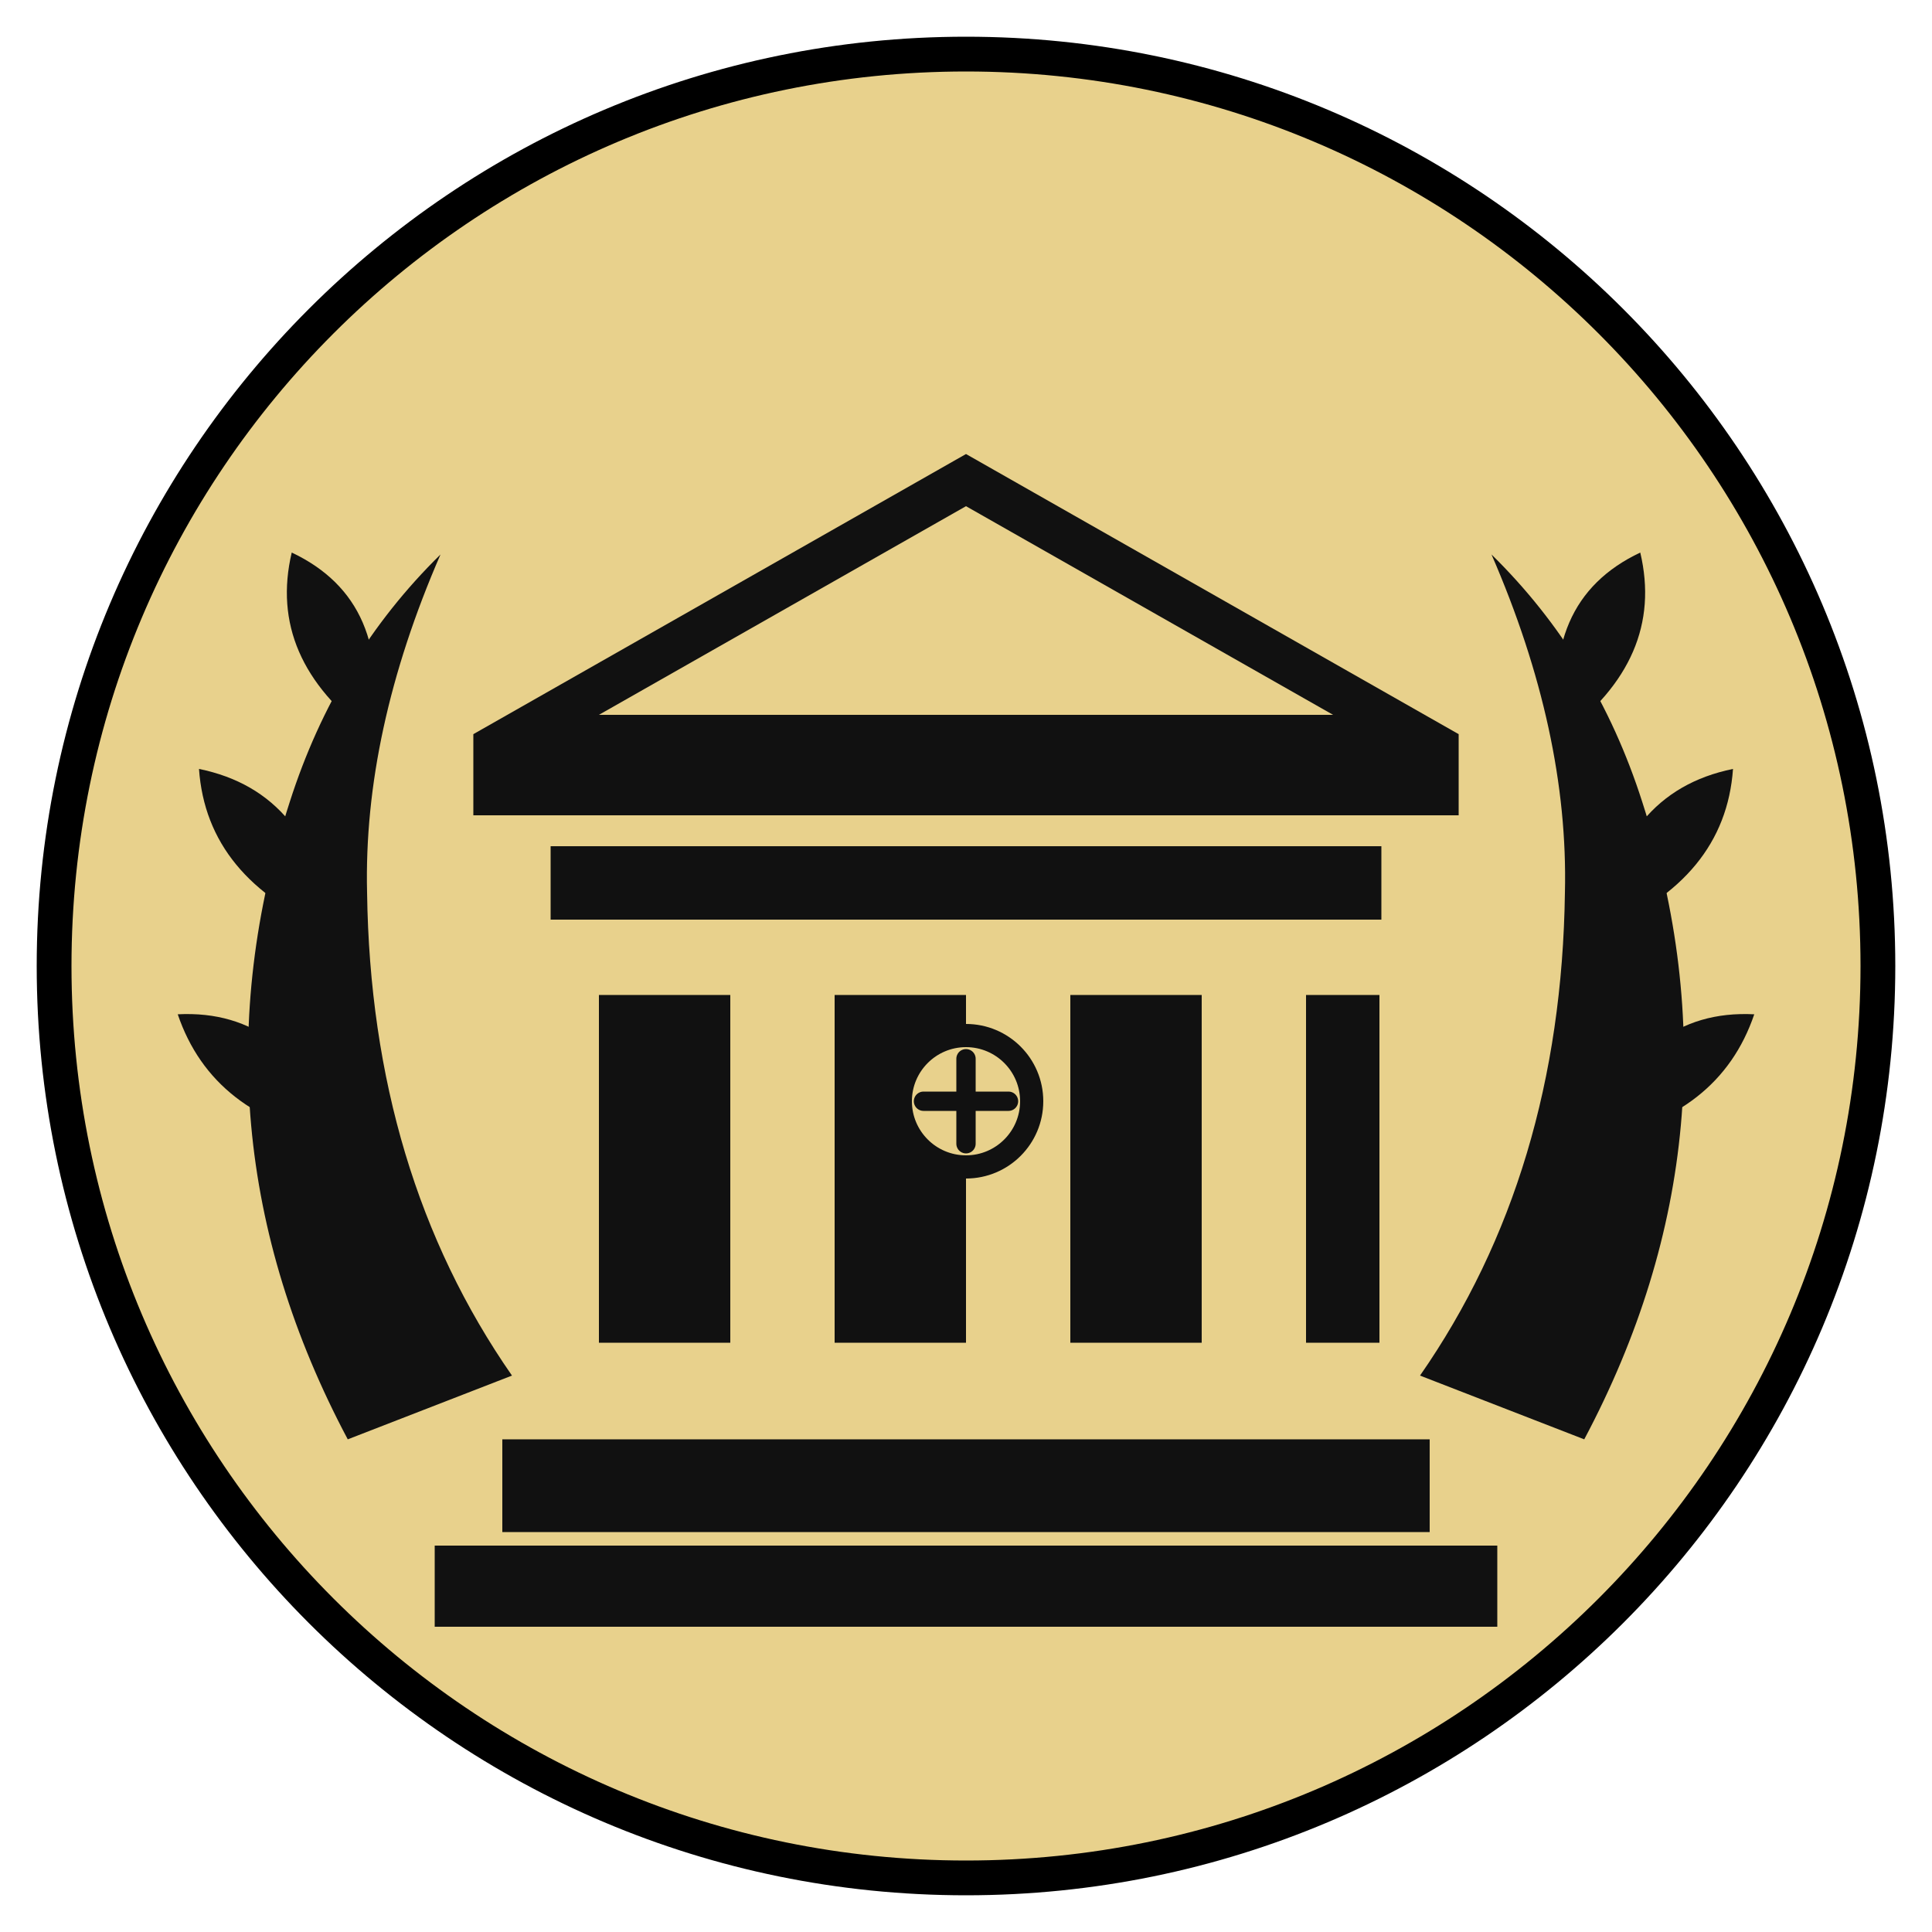
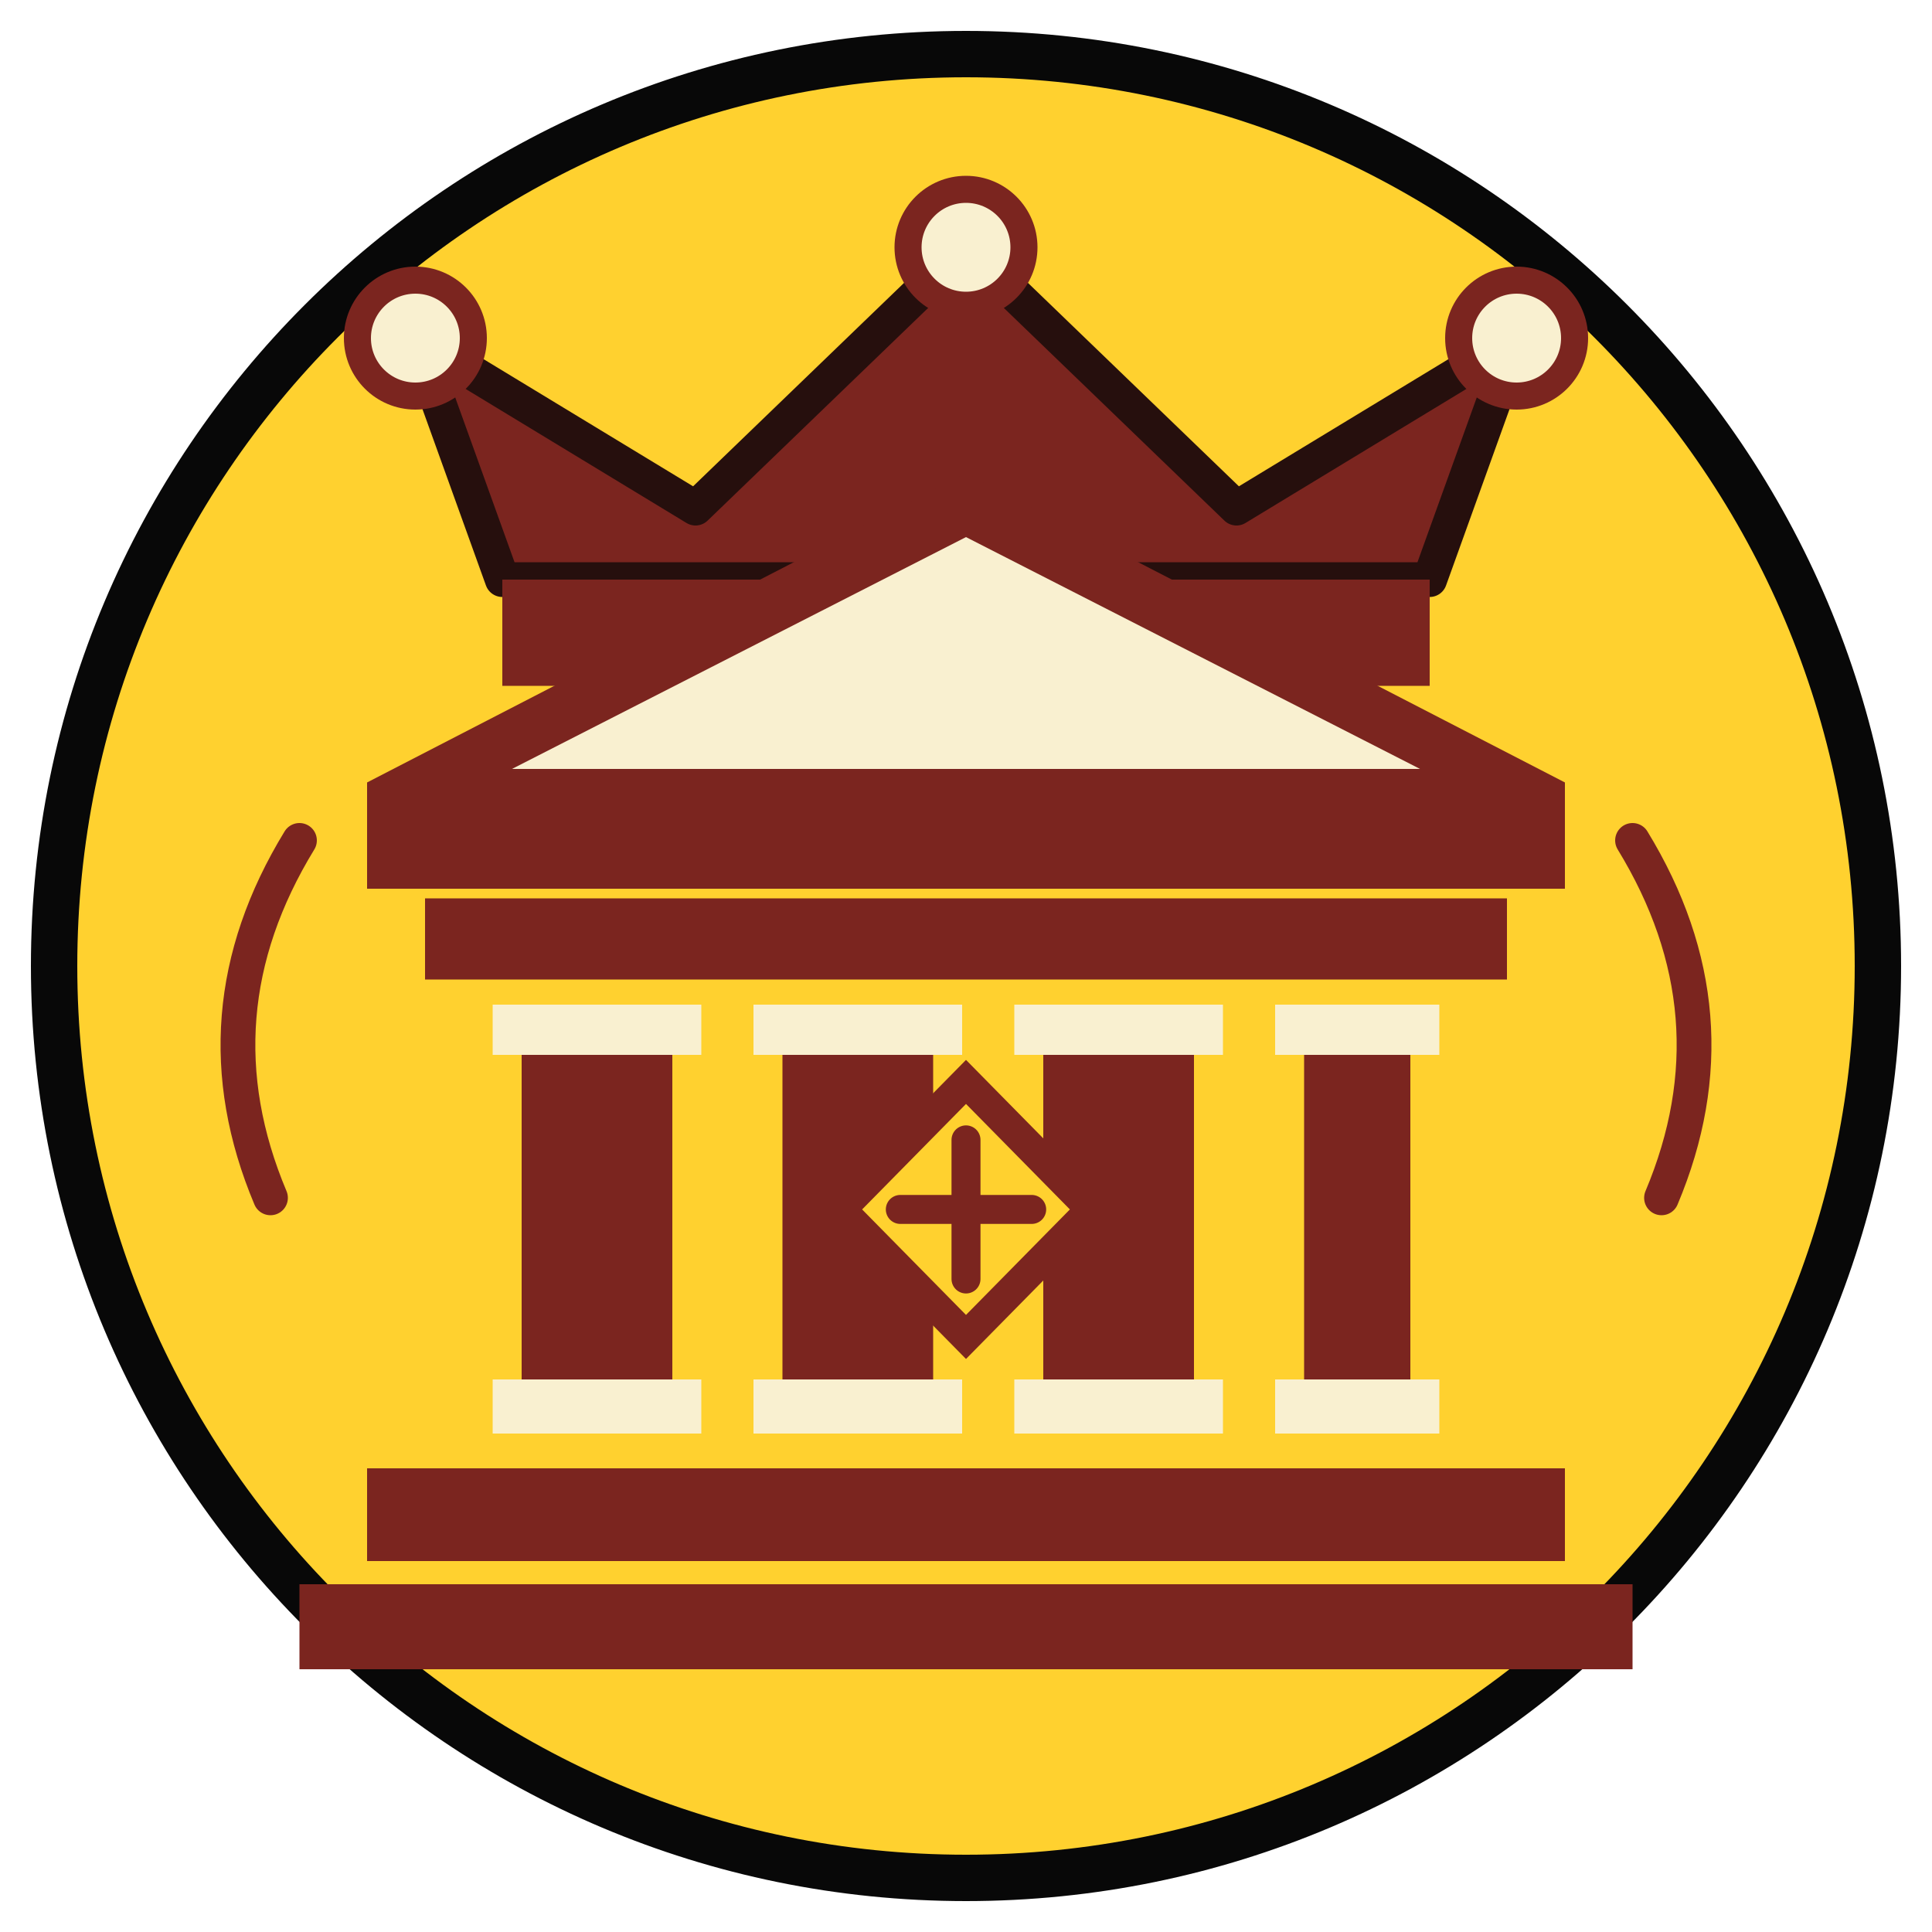
- <svg xmlns="http://www.w3.org/2000/svg" viewBox="0 0 1000 1000" width="1000" height="1000">
-   <circle cx="500" cy="500" r="472" fill="#E8D18C" stroke="#000" stroke-width="18" />
-   <g fill="#111">
-     <path d="M180 745q-85-160-30-330 24-75 78-128-40 92-38 175 2 145 75 250z" />
-     <path d="M820 745q85-160 30-330-24-75-78-128 40 92 38 175-2 145-75 250z" />
-     <path d="M175 590q-65-12-83-65 59-3 83 65zm-3-108q-65-27-69-84 59 12 69 84zm20-101q-54-40-41-95 53 25 41 95zm633 209q65-12 83-65-59-3-83 65zm3-108q65-27 69-84-59 12-69 84zm-20-101q54-40 41-95-53 25-41 95z" />
+ <svg xmlns="http://www.w3.org/2000/svg" viewBox="0 0 1000 1000">
+   <circle cx="500" cy="500" r="472" fill="#FFD12F" stroke="#080808" stroke-width="24" />
+   <path d="M260 300l-45-125 145 88 140-135 140 135 145-88-45 125z" fill="#7B251F" stroke="#260F0D" stroke-width="18" stroke-linejoin="round" />
+   <path d="M260 300h480v55H260z" fill="#7B251F" />
+   <g fill="#F9F0D0" stroke="#7B251F" stroke-width="14">
+     <circle cx="215" cy="175" r="30" />
+     <circle cx="500" cy="128" r="30" />
+     <circle cx="785" cy="175" r="30" />
  </g>
-   <path d="M245 380l255-145 255 145v42H245z" fill="#111" />
-   <path d="M310 370l190-108 190 108z" fill="#E8D18C" />
-   <path d="M285 438h430v38H285zM260 745h480v48H260zM225 800h550v42H225z" fill="#111" />
-   <g fill="#111">
-     <path d="M310 490h68v230h-68zM432 490h68v230h-68zM554 490h68v230h-68zM676 490h38v230h-38z" />
+   <path d="M190 405l310-160 310 160v55H190z" fill="#7B251F" />
+   <path d="M265 398l235-120 235 120z" fill="#F9F0D0" />
+   <path d="M220 465h560v42H220zM190 760h620v48H190zM155 820h690v44H155z" fill="#7B251F" />
+   <g fill="#7B251F">
+     <path d="M270 520h78v222h-78zM405 520h78v222h-78zM540 520h78v222h-78zM675 520h55v222h-55z" />
  </g>
-   <g fill="#E8D18C">
-     <path d="M300 490h88v25h-88zm122 0h88v25h-88zm122 0h88v25h-88zm122 0h58v25h-58z" />
-     <path d="M300 695h88v25h-88zm122 0h88v25h-88zm122 0h88v25h-88zm122 0h58v25h-58z" />
+   <g fill="#F9F0D0">
+     <path d="M255 520h108v26H255zm135 0h108v26H390zm135 0h108v26H525zm135 0h85v26h-85z" />
+     <path d="M255 714h108v28H255zm135 0h108v28H390zm135 0h108v28H525zm135 0h85v28h-85z" />
  </g>
-   <circle cx="500" cy="570" r="34" fill="#E8D18C" stroke="#111" stroke-width="12" />
-   <path d="M500 548v44m-22-22h44" stroke="#111" stroke-width="10" stroke-linecap="round" />
+   <path d="M500 560l65 66-65 66-65-66z" fill="#FFD12F" stroke="#7B251F" stroke-width="16" />
+   <path d="M500 590v72m-34-36h68" stroke="#7B251F" stroke-width="15" stroke-linecap="round" />
+   <path d="M140 620q-40-95 15-185m705 185q40-95-15-185" fill="none" stroke="#7B251F" stroke-width="18" stroke-linecap="round" />
</svg>
